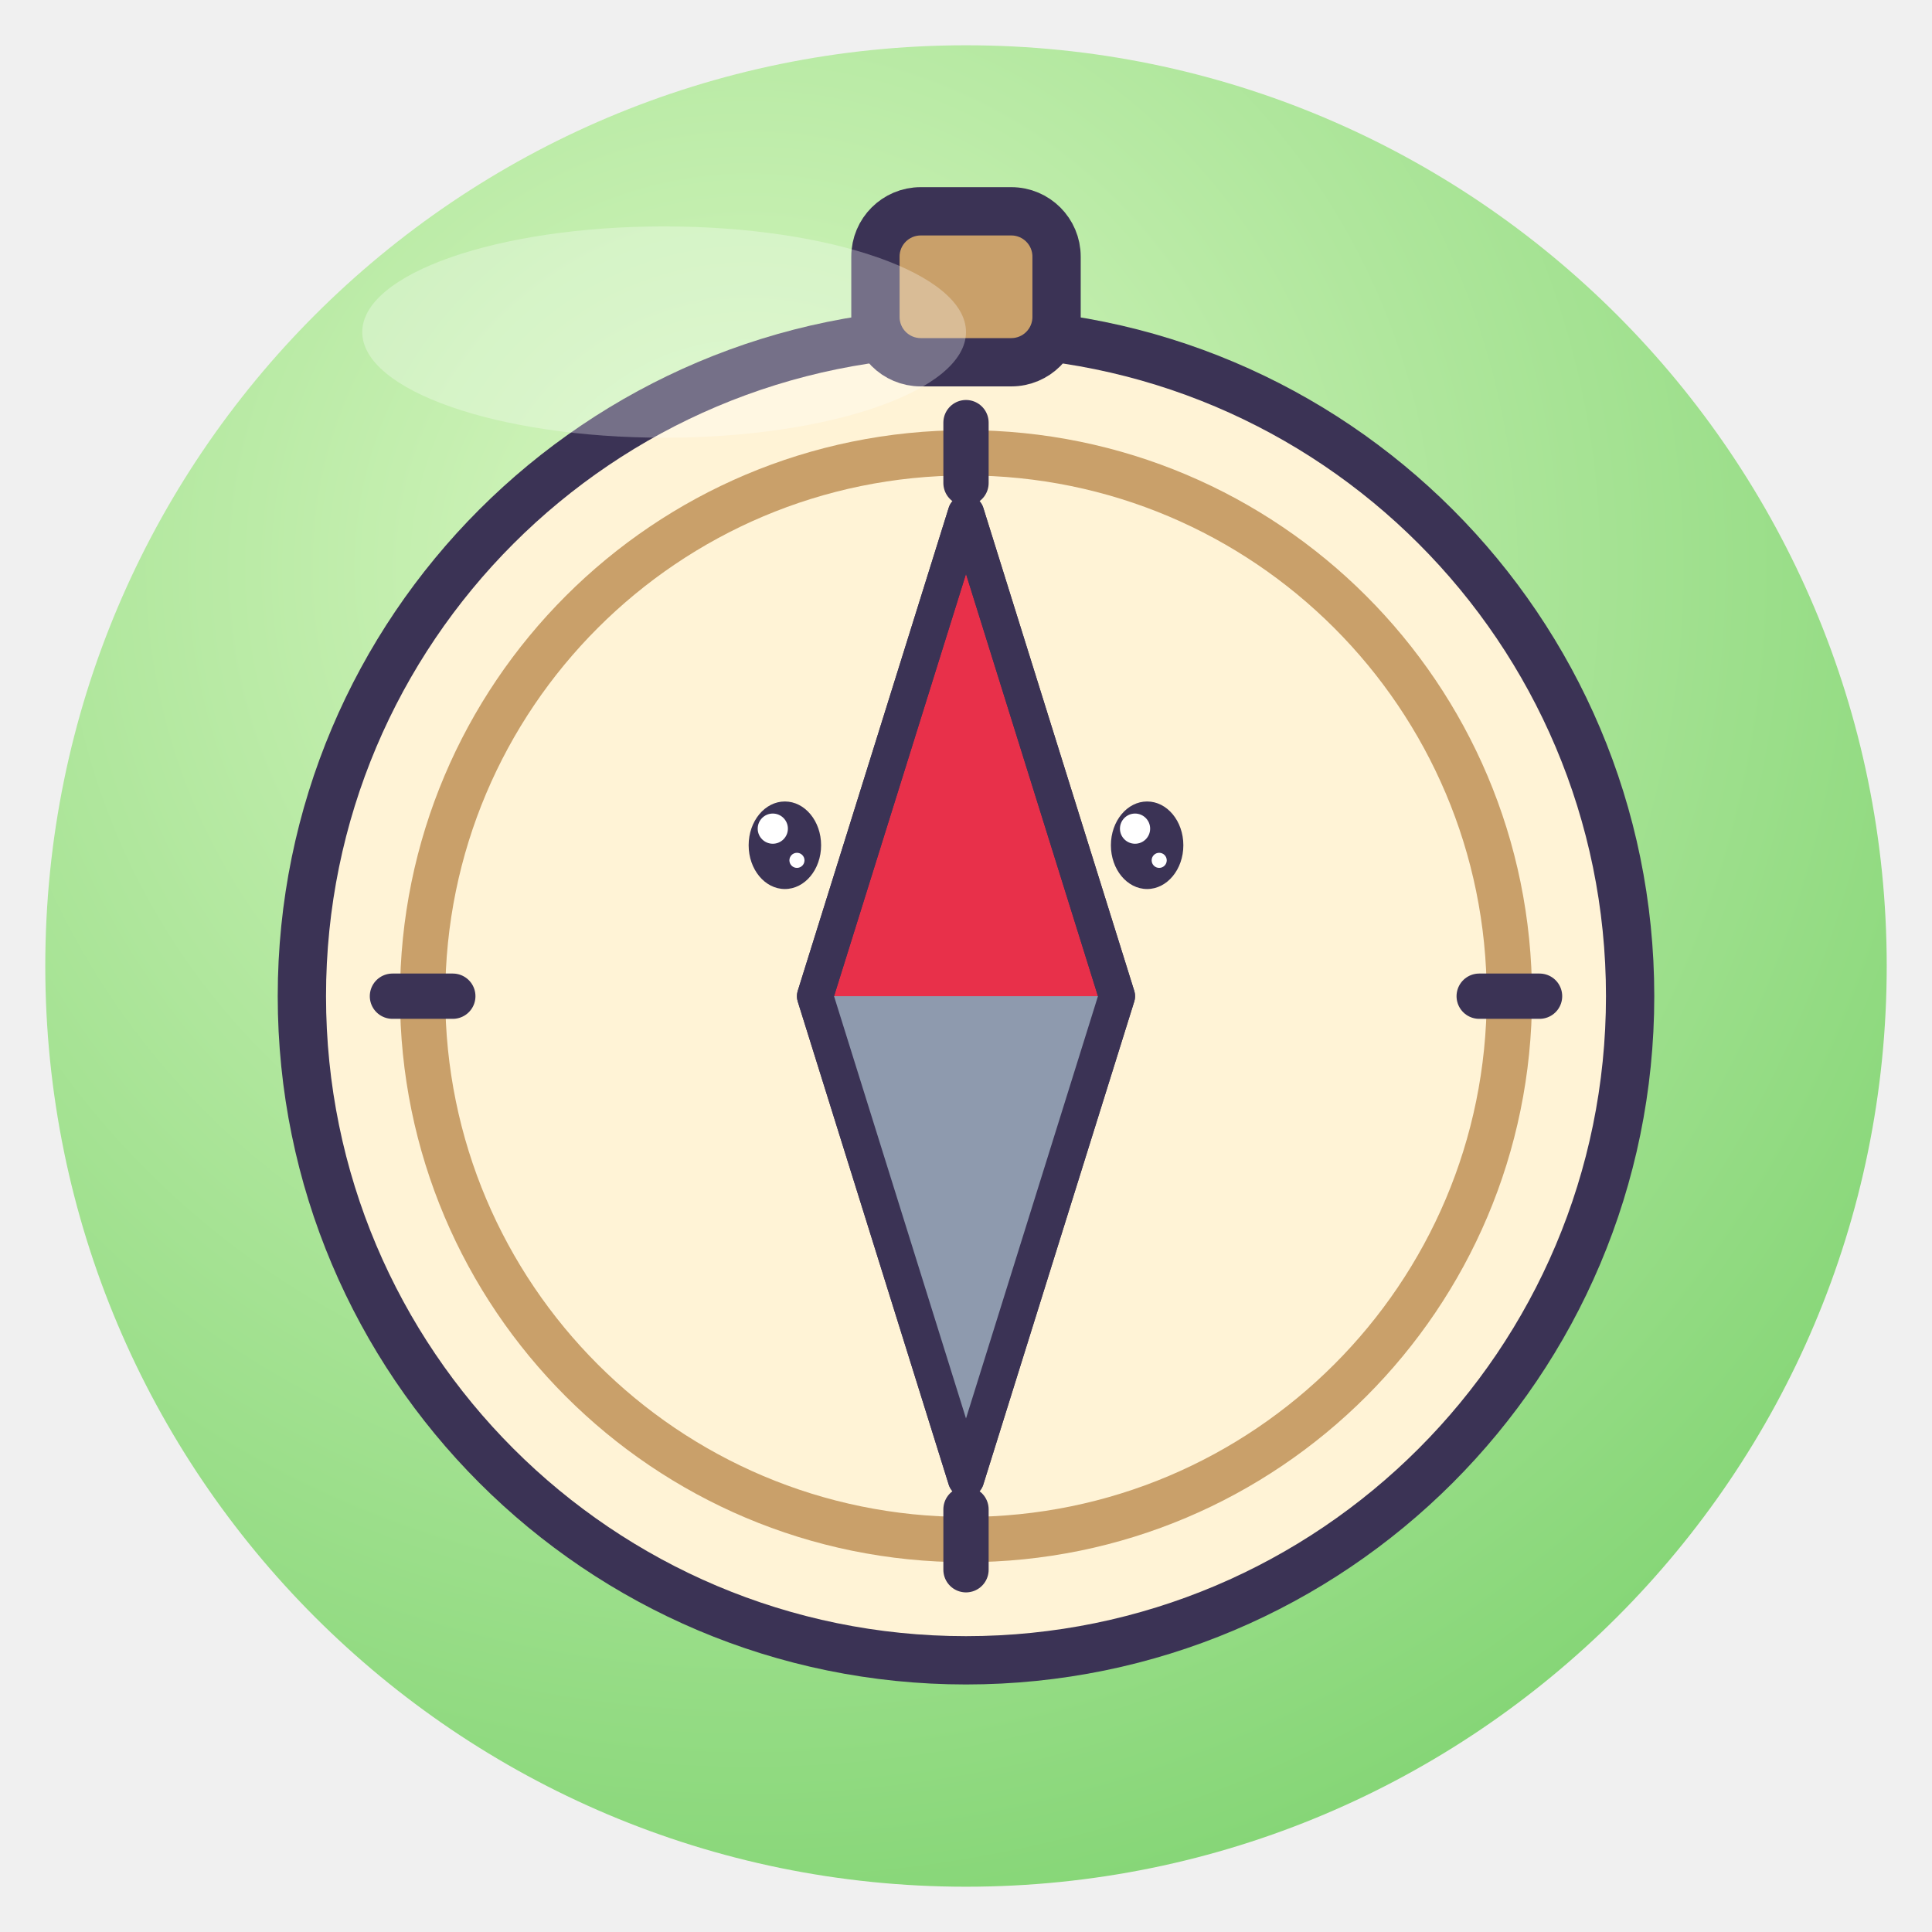
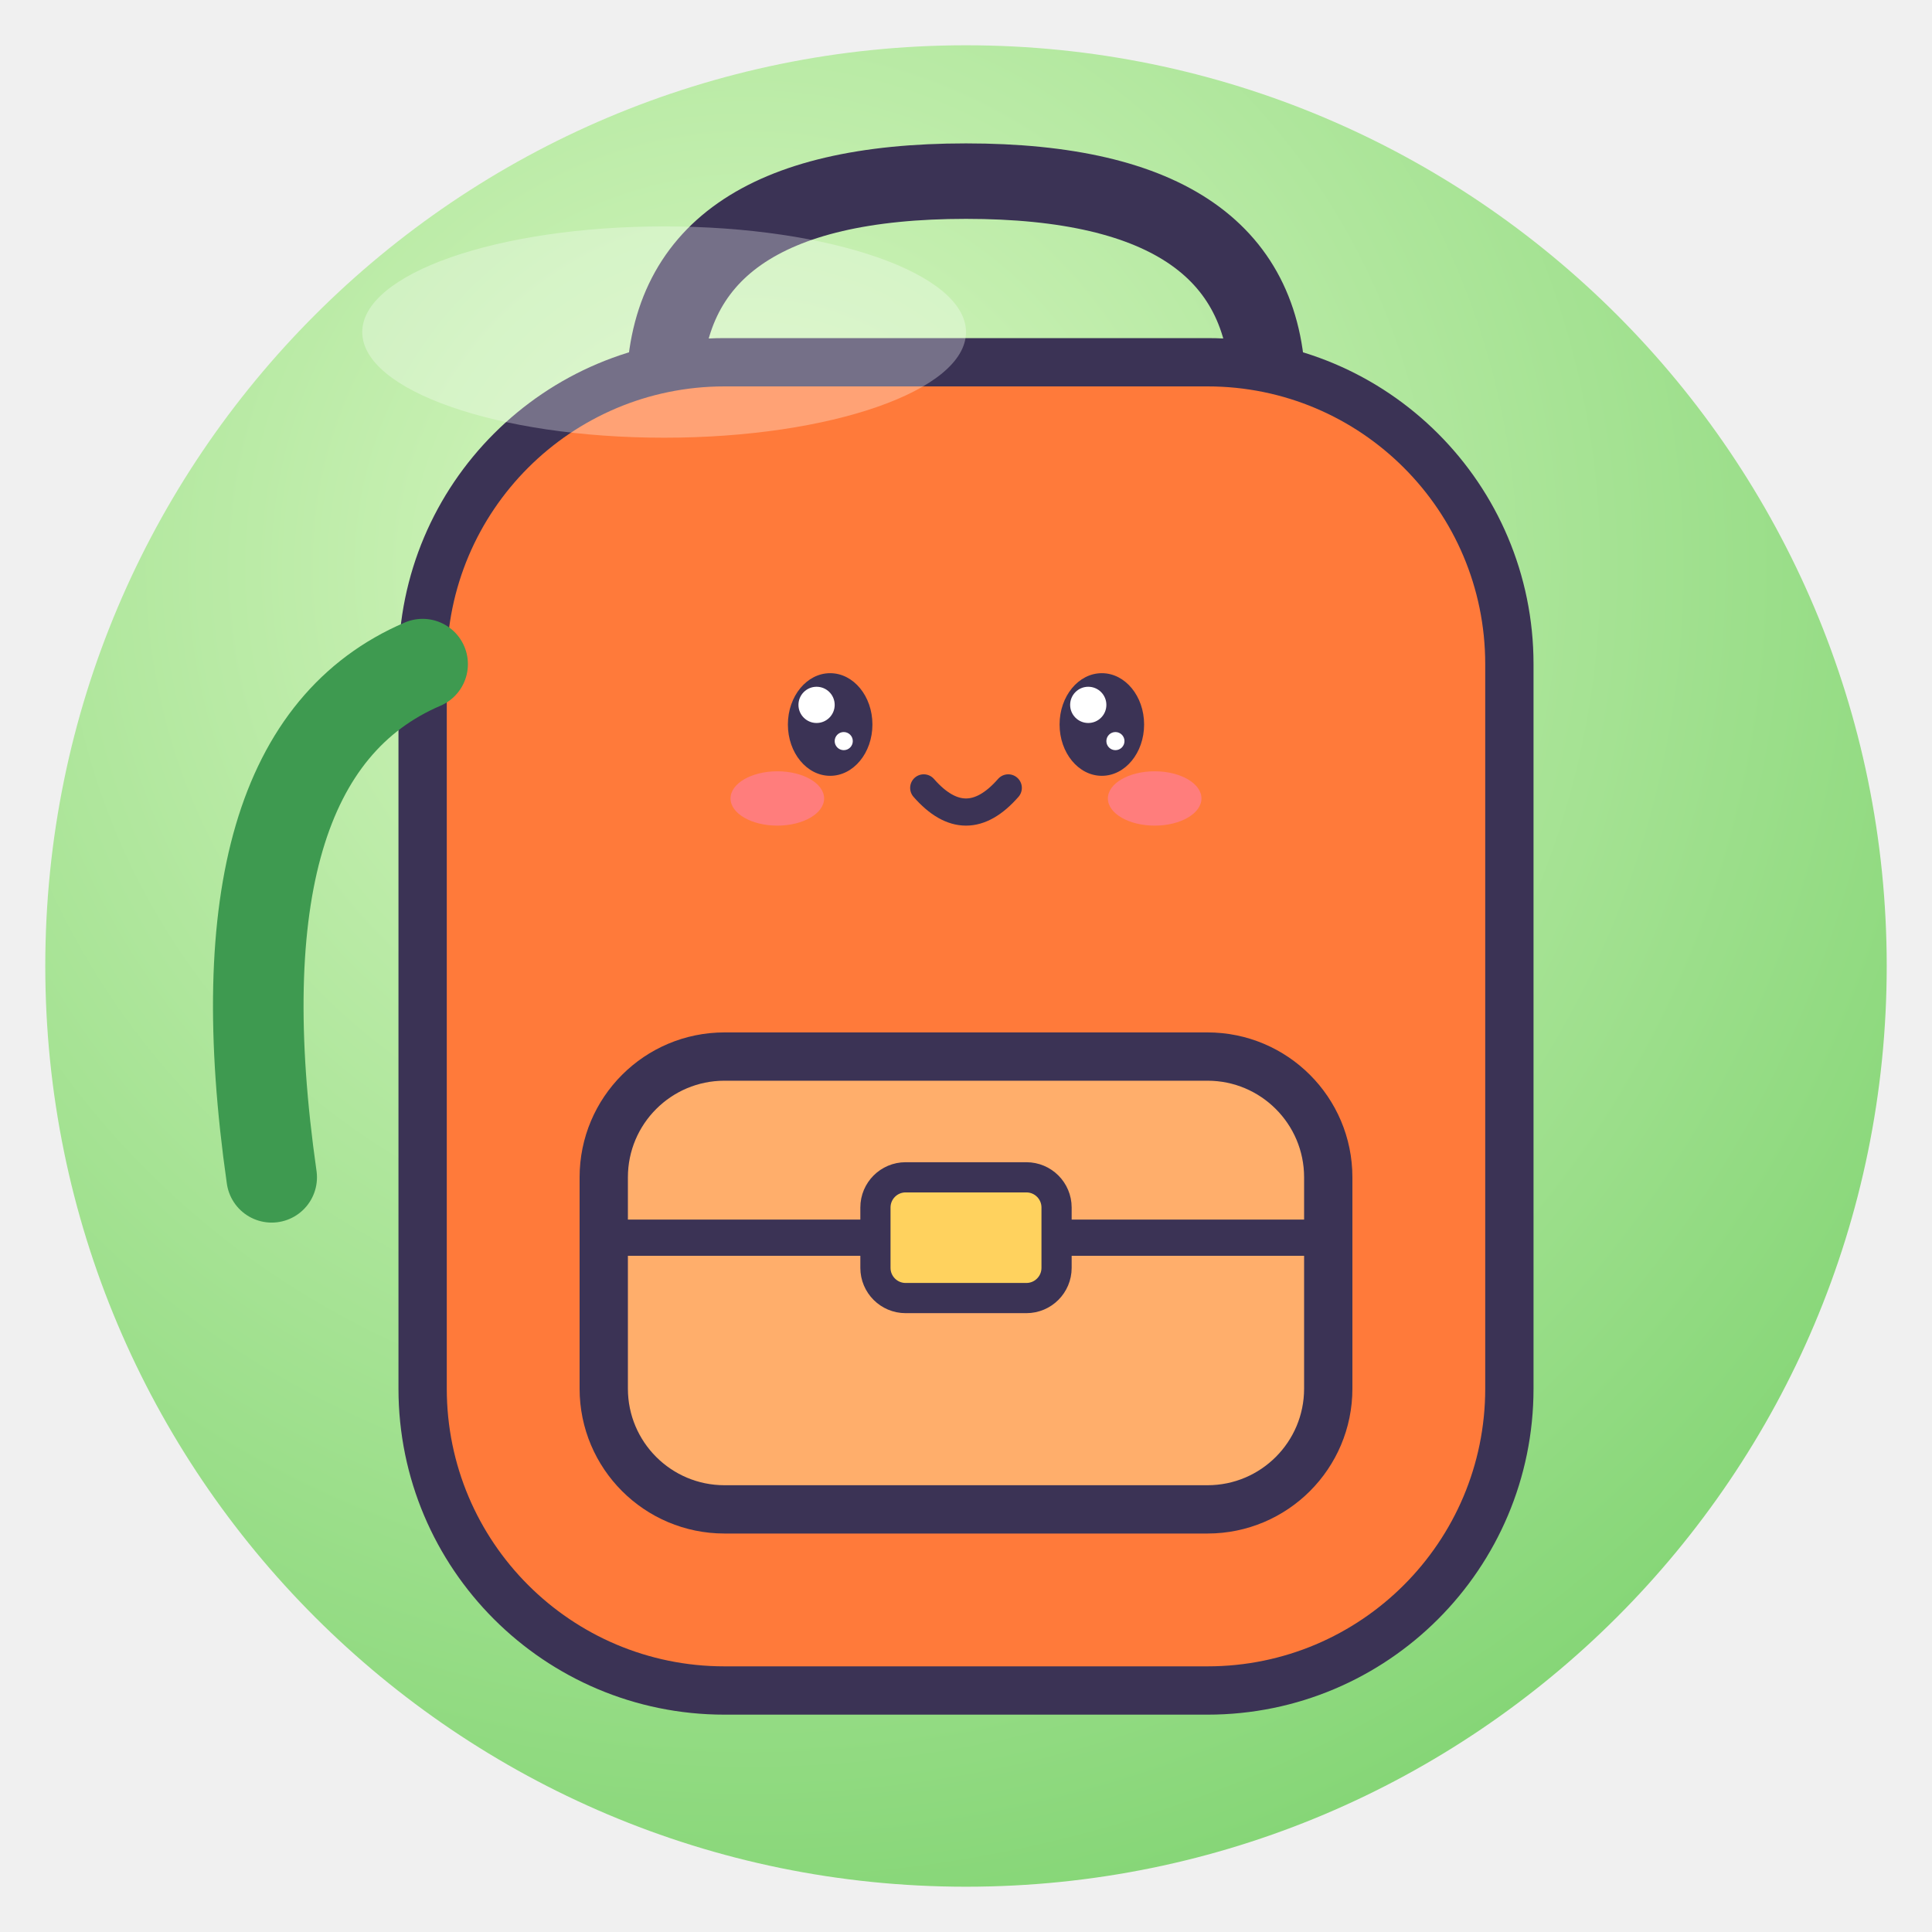
<svg xmlns="http://www.w3.org/2000/svg" viewBox="0 0 128 128" width="128" height="128">
  <defs>
    <radialGradient id="g" cx="38%" cy="28%" r="85%">
      <stop offset="0" stop-color="#D9F7C2" />
      <stop offset="1" stop-color="#7CD26E" />
    </radialGradient>
    <clipPath id="c">
      <circle cx="64" cy="64" r="61" />
    </clipPath>
  </defs>
  <circle cx="64" cy="64" r="61" fill="url(#g)" />
  <g clip-path="url(#c)">
-     <circle cx="64" cy="66" r="44" fill="#FFF3D6" stroke="#3B3355" stroke-width="3.2" stroke-linejoin="round" stroke-linecap="round" />
-     <circle cx="64" cy="66" r="36" fill="none" stroke="#C9A06A" stroke-width="3" />
-     <rect x="58" y="14" width="12" height="10" rx="3" fill="#C9A06A" stroke="#3B3355" stroke-width="3.2" stroke-linejoin="round" stroke-linecap="round" />
-     <path d="M64 34 L74 66 L64 98 L54 66Z" fill="#E8304A" stroke="#3B3355" stroke-linejoin="round" stroke-linecap="round" stroke-width="2.4" />
-     <path d="M64 66 L74 66 L64 98 L54 66Z" fill="#8E9AAE" />
-     <path d="M64 34 L74 66 L64 98 L54 66Z" fill="none" stroke="#3B3355" stroke-linejoin="round" stroke-linecap="round" stroke-width="2.4" />
-     <path d="M64 28 V32 M64 100 V104 M26 66 H30 M98 66 H102" stroke="#3B3355" stroke-linejoin="round" stroke-linecap="round" stroke-width="3" />
-     <ellipse cx="52" cy="56" rx="2.4" ry="2.9" fill="#3B3355" />
-     <circle cx="51.2" cy="54.9" r="1.0" fill="#fff" />
-     <circle cx="52.8" cy="57.0" r="0.5" fill="#fff" />
-     <ellipse cx="76" cy="56" rx="2.4" ry="2.9" fill="#3B3355" />
-     <circle cx="75.2" cy="54.9" r="1.0" fill="#fff" />
-     <circle cx="76.8" cy="57.0" r="0.5" fill="#fff" />
+     <path d="M44 26 Q44 12 64 12 Q84 12 84 26" fill="none" stroke="#3B3355" stroke-linejoin="round" stroke-linecap="round" stroke-width="5" />
+     <rect x="28" y="24" width="72" height="88" rx="20" fill="#FF7A3A" stroke="#3B3355" stroke-width="3.2" stroke-linejoin="round" stroke-linecap="round" />
+     <rect x="40" y="70" width="48" height="30" rx="8" fill="#FFAE6B" stroke="#3B3355" stroke-width="3.2" stroke-linejoin="round" stroke-linecap="round" />
+     <path d="M40 82 H88" stroke="#3B3355" stroke-width="2.4" />
+     <path d="M28 44 Q14 50 18 78" fill="none" stroke="#3E9A50" stroke-width="6" stroke-linecap="round" />
+     <ellipse cx="55" cy="48" rx="2.8" ry="3.4" fill="#3B3355" />
+     <circle cx="54.1" cy="46.7" r="1.2" fill="#fff" />
+     <circle cx="55.9" cy="49.1" r="0.6" fill="#fff" />
+     <ellipse cx="73" cy="48" rx="2.8" ry="3.4" fill="#3B3355" />
+     <circle cx="72.1" cy="46.7" r="1.2" fill="#fff" />
+     <circle cx="73.9" cy="49.1" r="0.6" fill="#fff" />
+     <ellipse cx="51.5" cy="52.9" rx="3.1" ry="1.8" fill="#FF7FA8" opacity=".6" />
+     <ellipse cx="76.5" cy="52.9" rx="3.1" ry="1.8" fill="#FF7FA8" opacity=".6" />
+     <path d="M61.2 52.2 Q64 55.4 66.8 52.2" fill="none" stroke="#3B3355" stroke-linejoin="round" stroke-linecap="round" stroke-width="1.8" />
+     <rect x="58" y="78" width="12" height="8" rx="2" fill="#FFD25E" stroke="#3B3355" stroke-linejoin="round" stroke-linecap="round" stroke-width="2" />
  </g>
  <ellipse cx="44" cy="22" rx="20" ry="7" fill="#fff" opacity=".3" />
</svg>
